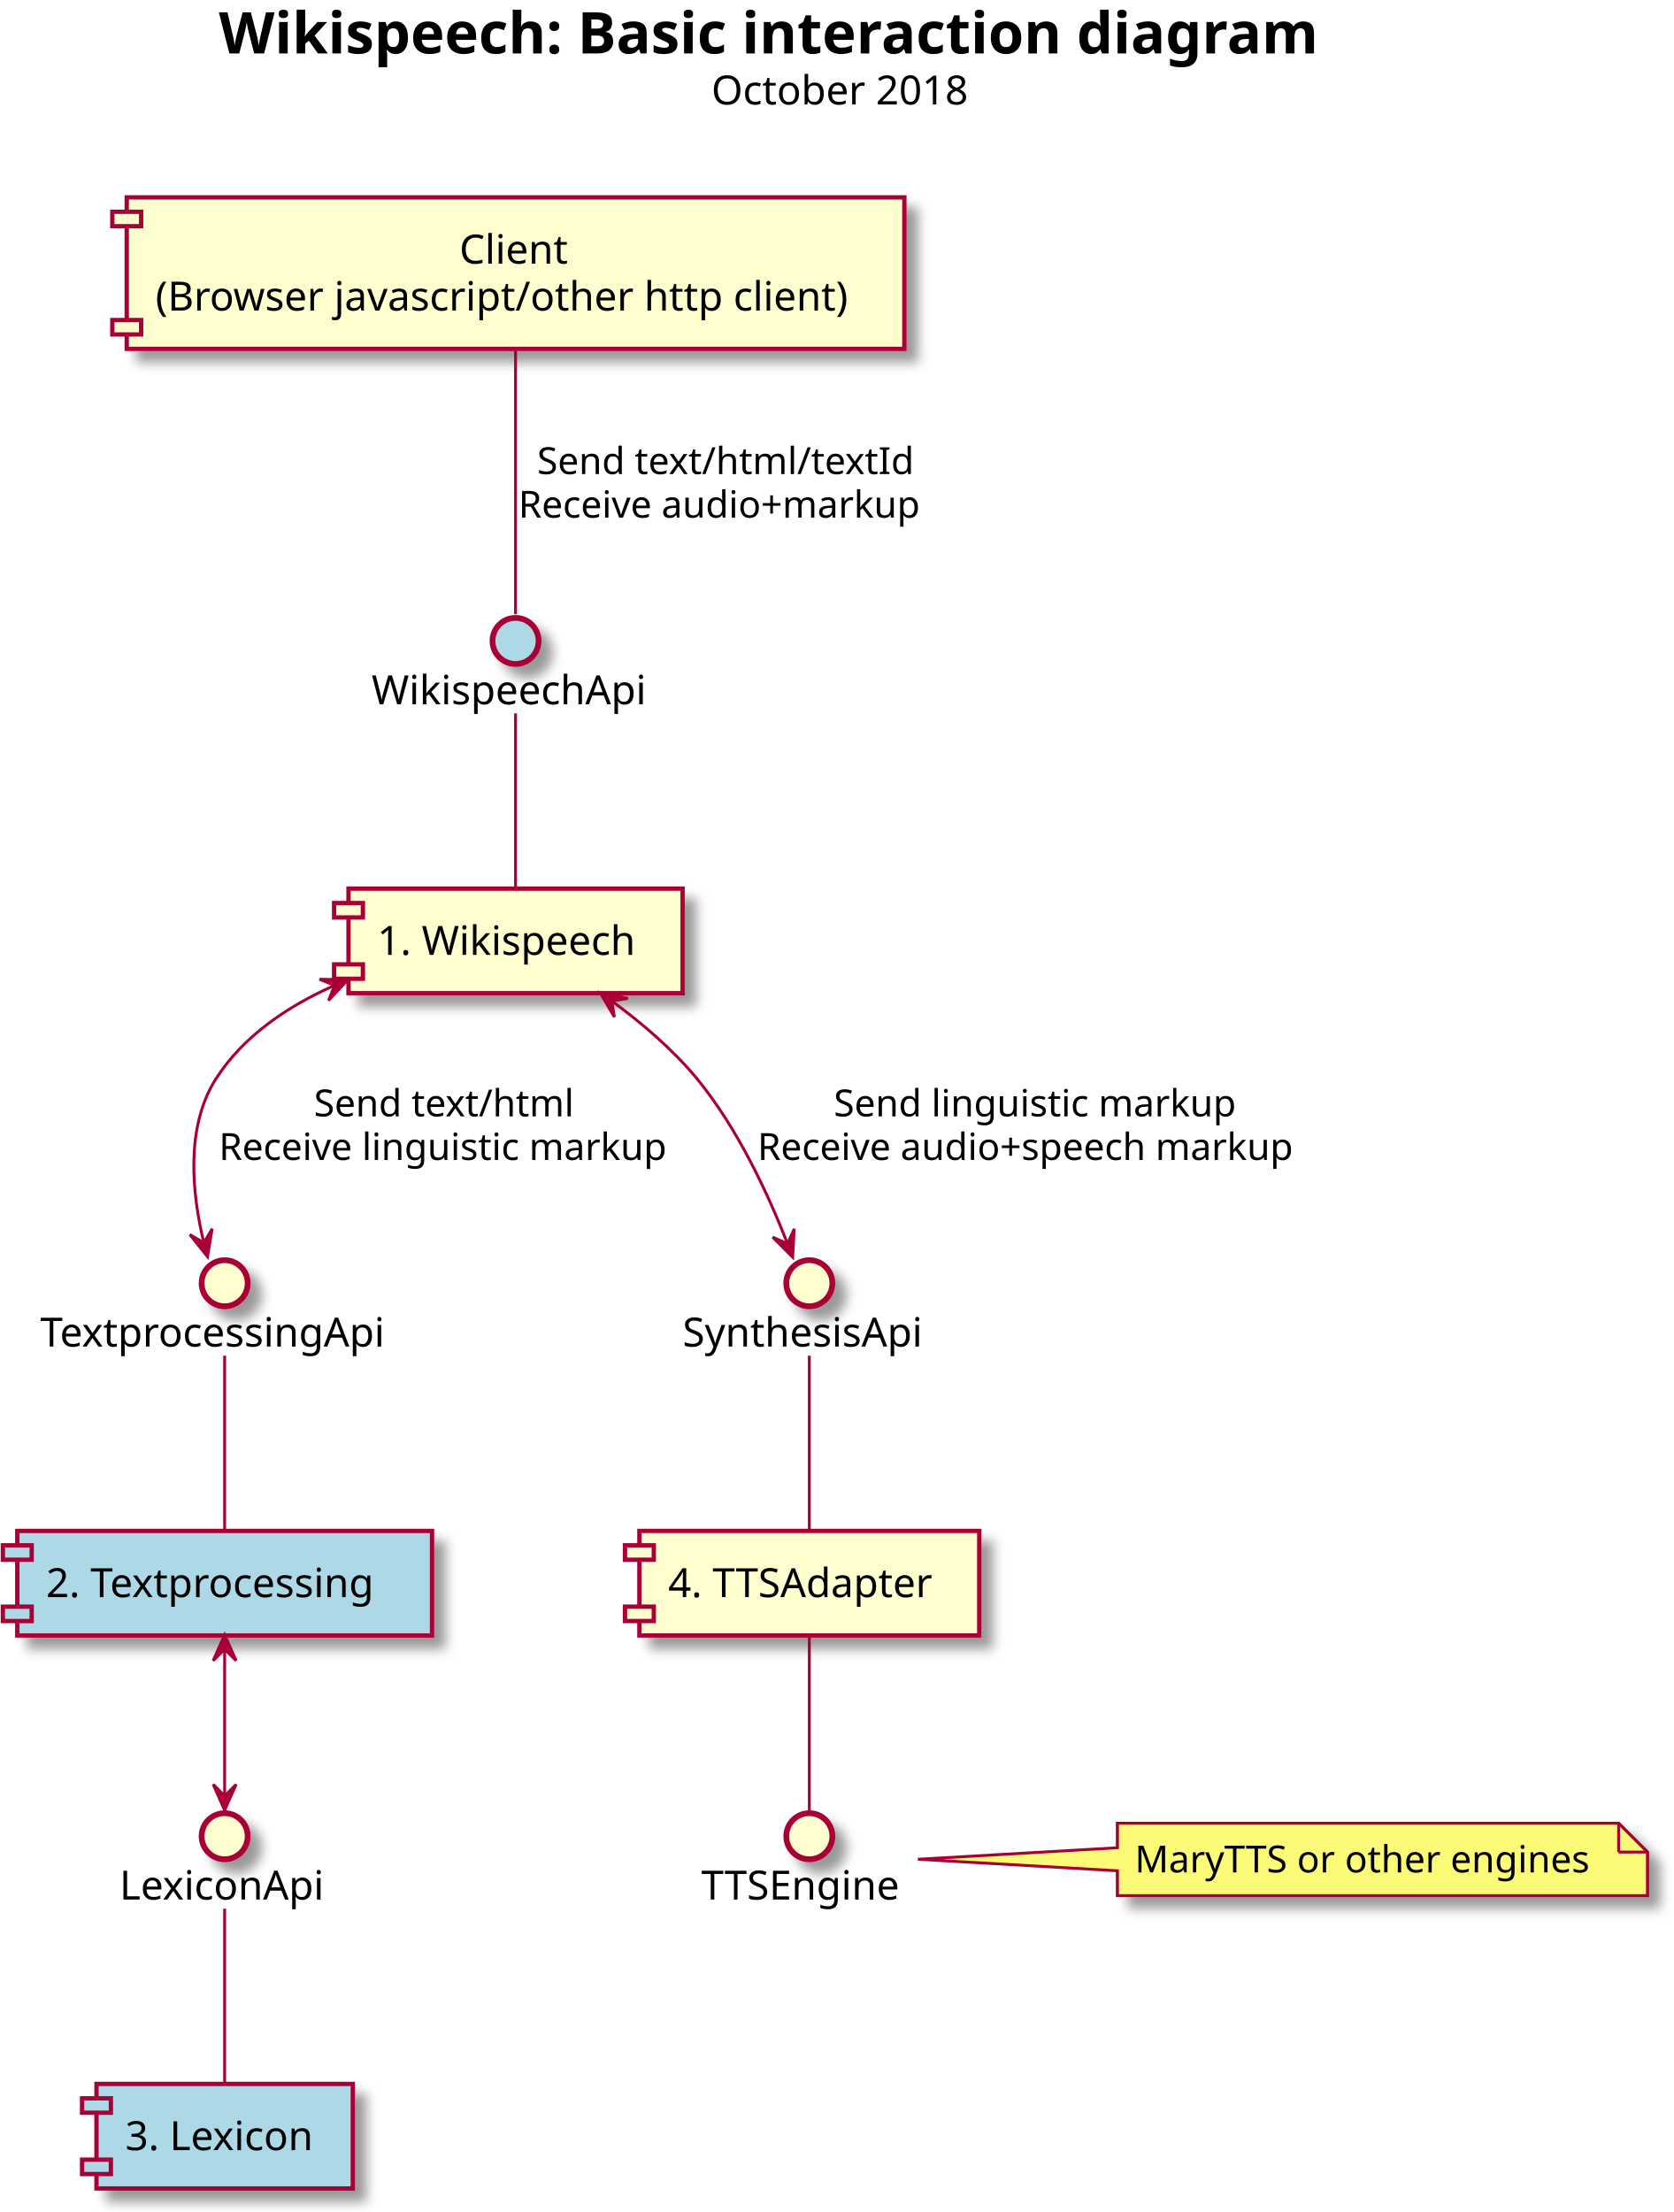
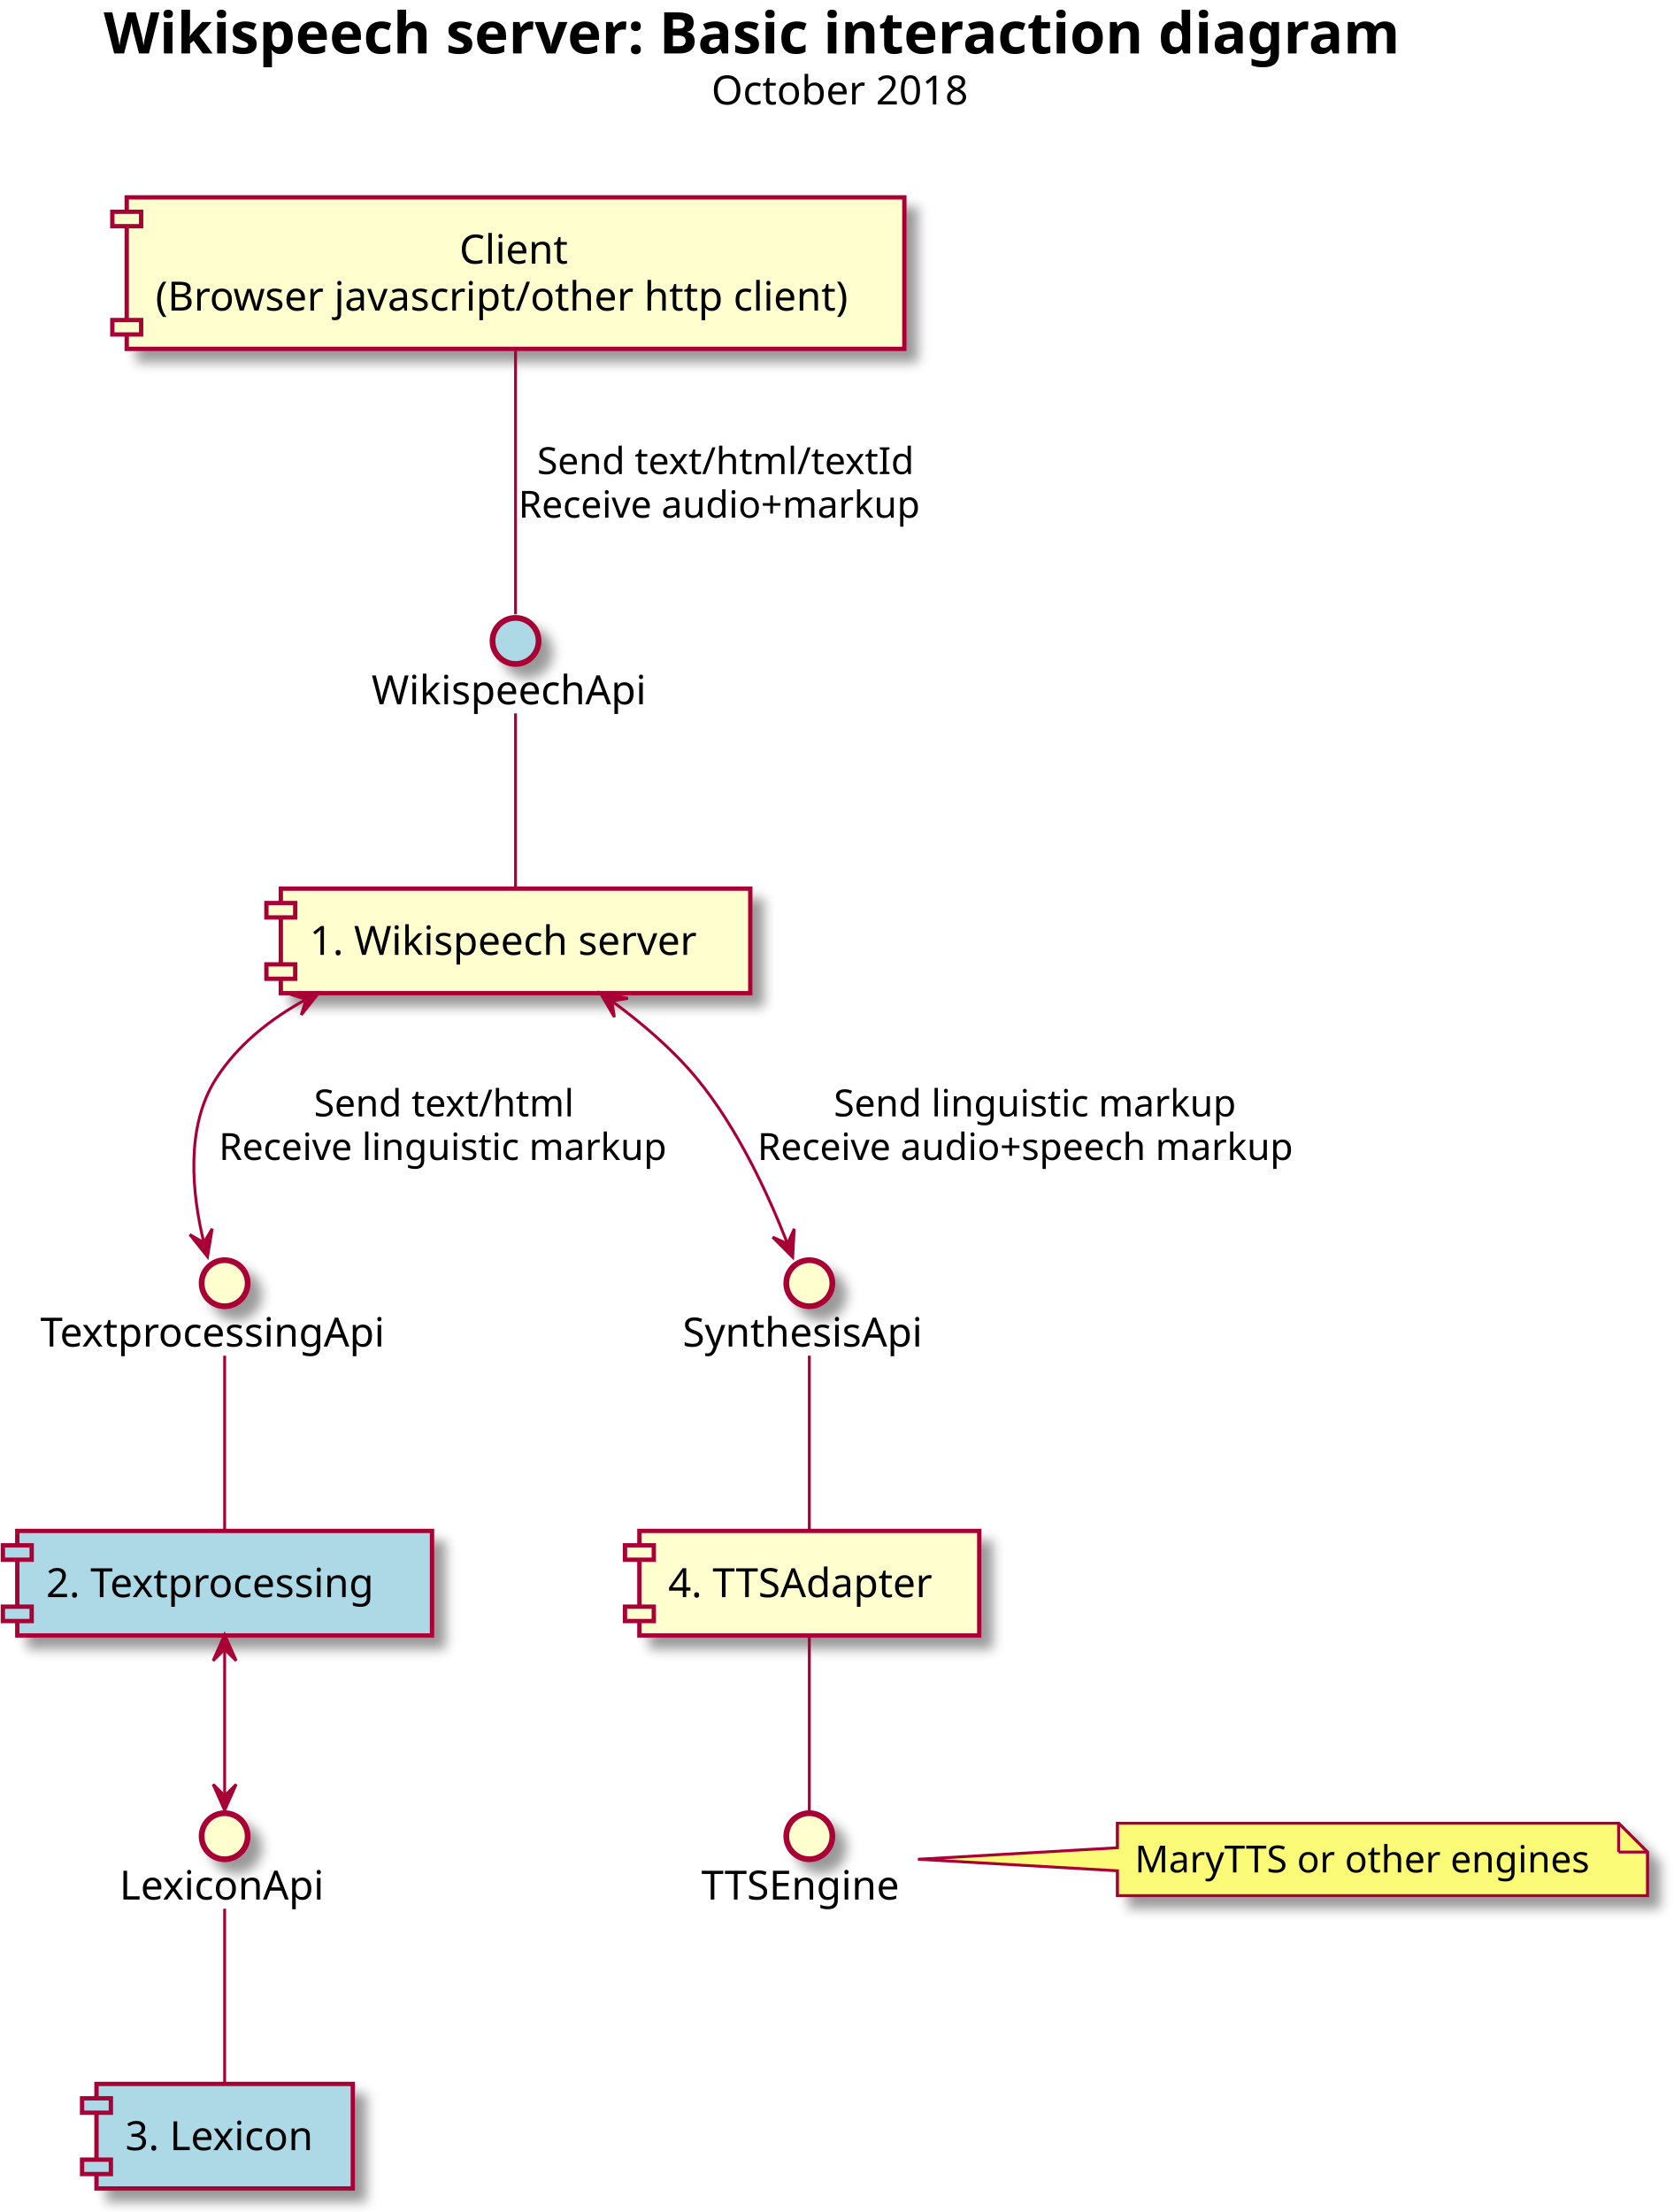
<svg xmlns="http://www.w3.org/2000/svg" xmlns:xlink="http://www.w3.org/1999/xlink" height="768px" style="width:581px;height:768px;" version="1.1" viewBox="0 0 581 768" width="581px">
  <defs>
    <filter height="300%" id="f1" width="300%" x="-1" y="-1">
      <feGaussianBlur result="blurOut" stdDeviation="2.0" />
      <feColorMatrix in="blurOut" result="blurOut2" type="matrix" values="0 0 0 0 0 0 0 0 0 0 0 0 0 0 0 0 0 0 .4 0" />
      <feOffset dx="4.0" dy="4.0" in="blurOut2" result="blurOut3" />
      <feBlend in="SourceGraphic" in2="blurOut3" mode="normal" />
    </filter>
  </defs>
  <g>
-     <text fill="#000000" font-family="sans-serif" font-size="20" font-weight="bold" lengthAdjust="spacingAndGlyphs" textLength="438" x="76" y="18.564">Wikispeech: Basic interaction diagram</text>
+     <text fill="#000000" font-family="sans-serif" font-size="20" font-weight="bold" lengthAdjust="spacingAndGlyphs" textLength="518" x="36" y="18.564">Wikispeech server: Basic interaction diagram</text>
    <text fill="#000000" font-family="sans-serif" font-size="14" lengthAdjust="spacingAndGlyphs" textLength="96" x="247" y="36.276">October 2018</text>
    <text fill="#000000" font-family="sans-serif" font-size="18" lengthAdjust="spacingAndGlyphs" textLength="0" x="298" y="56.286" />
    <rect fill="#FEFECE" filter="url(#f1)" height="52.594" style="stroke: #A80036; stroke-width: 1.5;" width="270" x="44" y="68.531" />
    <rect fill="#FEFECE" height="5" style="stroke: #A80036; stroke-width: 1.5;" width="10" x="39" y="73.531" />
    <rect fill="#FEFECE" height="5" style="stroke: #A80036; stroke-width: 1.5;" width="10" x="39" y="111.125" />
    <text fill="#000000" font-family="sans-serif" font-size="14" lengthAdjust="spacingAndGlyphs" textLength="39" x="159.5" y="91.526">Client</text>
    <text fill="#000000" font-family="sans-serif" font-size="14" lengthAdjust="spacingAndGlyphs" textLength="250" x="54" y="107.823">(Browser javascript/other http client)</text>
-     <rect fill="#FEFECE" filter="url(#f1)" height="36.297" style="stroke: #A80036; stroke-width: 1.5;" width="116" x="121" y="308.531" />
-     <rect fill="#FEFECE" height="5" style="stroke: #A80036; stroke-width: 1.5;" width="10" x="116" y="313.531" />
-     <rect fill="#FEFECE" height="5" style="stroke: #A80036; stroke-width: 1.5;" width="10" x="116" y="334.828" />
-     <text fill="#000000" font-family="sans-serif" font-size="14" lengthAdjust="spacingAndGlyphs" textLength="96" x="131" y="331.526">1. Wikispeech</text>
+     <rect fill="#FEFECE" filter="url(#f1)" height="36.297" style="stroke: #A80036; stroke-width: 1.5;" width="163" x="97.5" y="308.531" />
+     <rect fill="#FEFECE" height="5" style="stroke: #A80036; stroke-width: 1.5;" width="10" x="92.5" y="313.531" />
+     <rect fill="#FEFECE" height="5" style="stroke: #A80036; stroke-width: 1.5;" width="10" x="92.5" y="334.828" />
+     <text fill="#000000" font-family="sans-serif" font-size="14" lengthAdjust="spacingAndGlyphs" textLength="143" x="107.5" y="331.526">1. Wikispeech server</text>
    <a target="_top" xlink:href="textprocessing2.svg" xlink:title="textprocessing2.svg">
      <rect fill="#ADD8E6" filter="url(#f1)" height="36.297" style="stroke: #A80036; stroke-width: 1.5;" width="144" x="6" y="531.531" />
      <rect fill="#ADD8E6" height="5" style="stroke: #A80036; stroke-width: 1.5;" width="10" x="1" y="536.531" />
      <rect fill="#ADD8E6" height="5" style="stroke: #A80036; stroke-width: 1.5;" width="10" x="1" y="557.828" />
      <text fill="#000000" font-family="sans-serif" font-size="14" lengthAdjust="spacingAndGlyphs" textLength="124" x="16" y="554.526">2. Textprocessing</text>
    </a>
    <a target="_top" xlink:href="Lexicon.svg" xlink:title="Lexicon.svg">
      <rect fill="#ADD8E6" filter="url(#f1)" height="36.297" style="stroke: #A80036; stroke-width: 1.5;" width="89" x="33.5" y="723.531" />
      <rect fill="#ADD8E6" height="5" style="stroke: #A80036; stroke-width: 1.5;" width="10" x="28.5" y="728.531" />
      <rect fill="#ADD8E6" height="5" style="stroke: #A80036; stroke-width: 1.5;" width="10" x="28.5" y="749.828" />
      <text fill="#000000" font-family="sans-serif" font-size="14" lengthAdjust="spacingAndGlyphs" textLength="69" x="43.5" y="746.526">3. Lexicon</text>
    </a>
    <rect fill="#FEFECE" filter="url(#f1)" height="36.297" style="stroke: #A80036; stroke-width: 1.5;" width="118" x="222" y="531.531" />
    <rect fill="#FEFECE" height="5" style="stroke: #A80036; stroke-width: 1.5;" width="10" x="217" y="536.531" />
    <rect fill="#FEFECE" height="5" style="stroke: #A80036; stroke-width: 1.5;" width="10" x="217" y="557.828" />
    <text fill="#000000" font-family="sans-serif" font-size="14" lengthAdjust="spacingAndGlyphs" textLength="98" x="232" y="554.526">4. TTSAdapter</text>
    <a target="_top" xlink:href="WikispeechApi.svg" xlink:title="WikispeechApi.svg">
      <ellipse cx="179" cy="222.531" fill="#ADD8E6" filter="url(#f1)" rx="8" ry="8" style="stroke: #A80036; stroke-width: 2.0;" />
      <text fill="#000000" font-family="sans-serif" font-size="14" lengthAdjust="spacingAndGlyphs" textLength="100" x="129" y="244.526">WikispeechApi</text>
    </a>
    <ellipse cx="78" cy="445.531" fill="#FEFECE" filter="url(#f1)" rx="8" ry="8" style="stroke: #A80036; stroke-width: 2.0;" />
    <text fill="#000000" font-family="sans-serif" font-size="14" lengthAdjust="spacingAndGlyphs" textLength="128" x="14" y="467.526">TextprocessingApi</text>
    <ellipse cx="78" cy="637.531" fill="#FEFECE" filter="url(#f1)" rx="8" ry="8" style="stroke: #A80036; stroke-width: 2.0;" />
    <text fill="#000000" font-family="sans-serif" font-size="14" lengthAdjust="spacingAndGlyphs" textLength="73" x="41.5" y="659.526">LexiconApi</text>
    <ellipse cx="281" cy="445.531" fill="#FEFECE" filter="url(#f1)" rx="8" ry="8" style="stroke: #A80036; stroke-width: 2.0;" />
    <text fill="#000000" font-family="sans-serif" font-size="14" lengthAdjust="spacingAndGlyphs" textLength="88" x="237" y="467.526">SynthesisApi</text>
    <ellipse cx="281" cy="637.531" fill="#FEFECE" filter="url(#f1)" rx="8" ry="8" style="stroke: #A80036; stroke-width: 2.0;" />
    <text fill="#000000" font-family="sans-serif" font-size="14" lengthAdjust="spacingAndGlyphs" textLength="75" x="243.5" y="659.526">TTSEngine</text>
    <polygon fill="#FBFB77" filter="url(#f1)" points="388,633.031,388,658.164,572,658.164,572,643.031,562,633.031,388,633.031" style="stroke: #A80036; stroke-width: 1.0;" />
    <polygon fill="#FBFB77" points="388,633.031,388,641.531,318.701,645.531,388,649.531,388,658.164,572,658.164,572,643.031,562,633.031,388,633.031" style="stroke: #A80036; stroke-width: 1.0;" />
    <line style="stroke: #A80036; stroke-width: 1.0;" x1="562" x2="562" y1="633.031" y2="643.031" />
    <line style="stroke: #A80036; stroke-width: 1.0;" x1="572" x2="562" y1="643.031" y2="643.031" />
    <text fill="#000000" font-family="sans-serif" font-size="13" lengthAdjust="spacingAndGlyphs" textLength="163" x="394" y="650.098">MaryTTS or other engines</text>
    <path d="M179,121.802 C179,148.95 179,190.161 179,213.267 " fill="none" style="stroke: #A80036; stroke-width: 1.0;" />
    <text fill="#000000" font-family="sans-serif" font-size="13" lengthAdjust="spacingAndGlyphs" textLength="135" x="186.5" y="164.598">Send text/html/textId</text>
    <text fill="#000000" font-family="sans-serif" font-size="13" lengthAdjust="spacingAndGlyphs" textLength="148" x="180" y="179.731">Receive audio+markup</text>
    <path d="M179,247.694 C179,264.737 179,290.773 179,308.209 " fill="none" style="stroke: #A80036; stroke-width: 1.0;" />
-     <path d="M115.799,342.283 C99.792,349.429 84.47,359.731 75,374.531 C64.274,391.295 66.661,414.413 70.748,431.309 " fill="none" style="stroke: #A80036; stroke-width: 1.0;" />
+     <path d="M106.146,347.054 C93.793,353.813 82.541,362.746 75,374.531 C64.274,391.295 66.661,414.413 70.748,431.309 " fill="none" style="stroke: #A80036; stroke-width: 1.0;" />
    <polygon fill="#A80036" points="72.058,436.339,73.66,426.621,70.797,431.5,65.918,428.638,72.058,436.339" style="stroke: #A80036; stroke-width: 1.0;" />
-     <polygon fill="#A80036" points="120.783,340.165,110.935,340.004,116.181,342.121,114.064,347.366,120.783,340.165" style="stroke: #A80036; stroke-width: 1.0;" />
+     <polygon fill="#A80036" points="110.742,344.662,100.912,345.269,106.307,346.97,104.606,352.365,110.742,344.662" style="stroke: #A80036; stroke-width: 1.0;" />
    <text fill="#000000" font-family="sans-serif" font-size="13" lengthAdjust="spacingAndGlyphs" textLength="95" x="109" y="387.598">Send text/html</text>
    <text fill="#000000" font-family="sans-serif" font-size="13" lengthAdjust="spacingAndGlyphs" textLength="161" x="76" y="402.731">Receive linguistic markup</text>
    <path d="M212.444,347.562 C222.798,355.174 233.663,364.413 242,374.531 C256.103,391.648 266.742,414.719 273.316,431.508 " fill="none" style="stroke: #A80036; stroke-width: 1.0;" />
    <polygon fill="#A80036" points="275.225,436.503,275.748,426.668,273.44,431.833,268.276,429.525,275.225,436.503" style="stroke: #A80036; stroke-width: 1.0;" />
    <polygon fill="#A80036" points="208.354,344.618,213.322,353.122,212.412,347.539,217.996,346.63,208.354,344.618" style="stroke: #A80036; stroke-width: 1.0;" />
    <text fill="#000000" font-family="sans-serif" font-size="13" lengthAdjust="spacingAndGlyphs" textLength="145" x="289.5" y="387.598">Send linguistic markup</text>
    <text fill="#000000" font-family="sans-serif" font-size="13" lengthAdjust="spacingAndGlyphs" textLength="198" x="263" y="402.731">Receive audio+speech markup</text>
    <path d="M281,470.694 C281,487.737 281,513.773 281,531.21 " fill="none" style="stroke: #A80036; stroke-width: 1.0;" />
    <path d="M281,567.588 C281,585.077 281,611.397 281,628.522 " fill="none" style="stroke: #A80036; stroke-width: 1.0;" />
    <path d="M78,470.694 C78,487.737 78,513.773 78,531.21 " fill="none" style="stroke: #A80036; stroke-width: 1.0;" />
    <path d="M78,572.725 C78,588.049 78,608.026 78,623.176 " fill="none" style="stroke: #A80036; stroke-width: 1.0;" />
    <polygon fill="#A80036" points="78,628.522,82,619.522,78,623.522,74,619.522,78,628.522" style="stroke: #A80036; stroke-width: 1.0;" />
    <polygon fill="#A80036" points="78,567.588,74,576.588,78,572.588,82,576.588,78,567.588" style="stroke: #A80036; stroke-width: 1.0;" />
    <path d="M78,662.694 C78,679.737 78,705.773 78,723.21 " fill="none" style="stroke: #A80036; stroke-width: 1.0;" />
  </g>
</svg>
